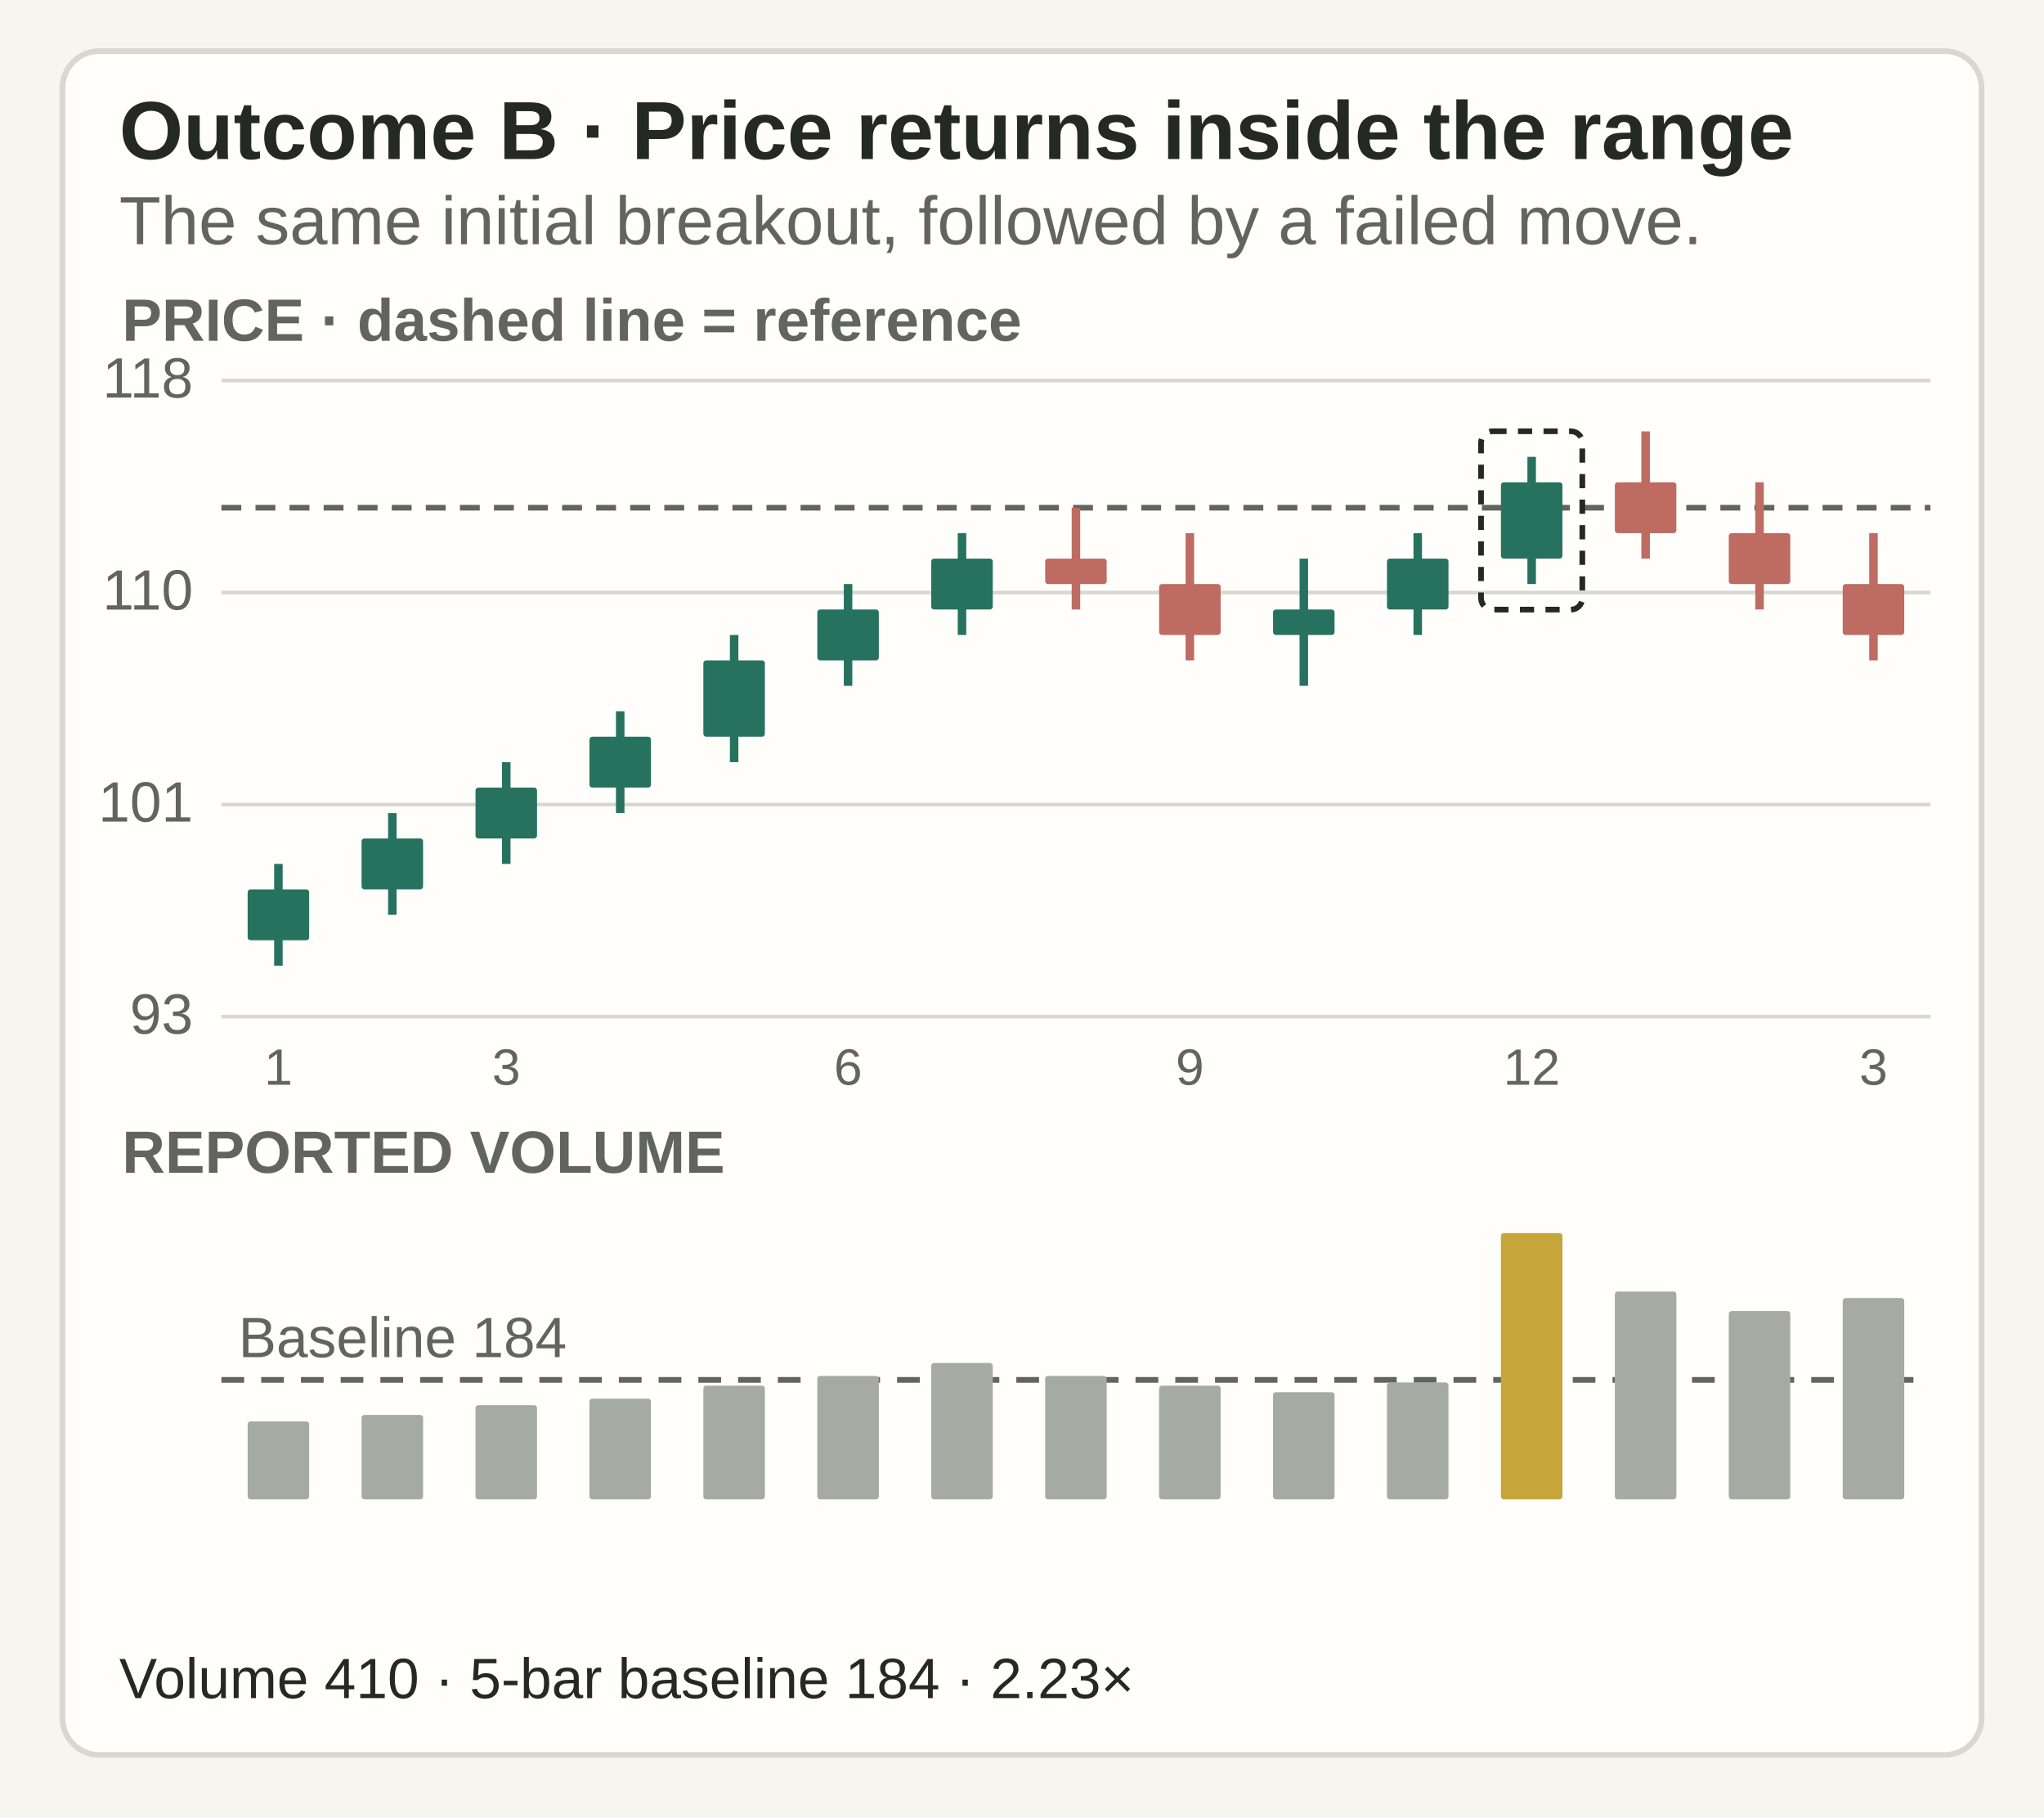
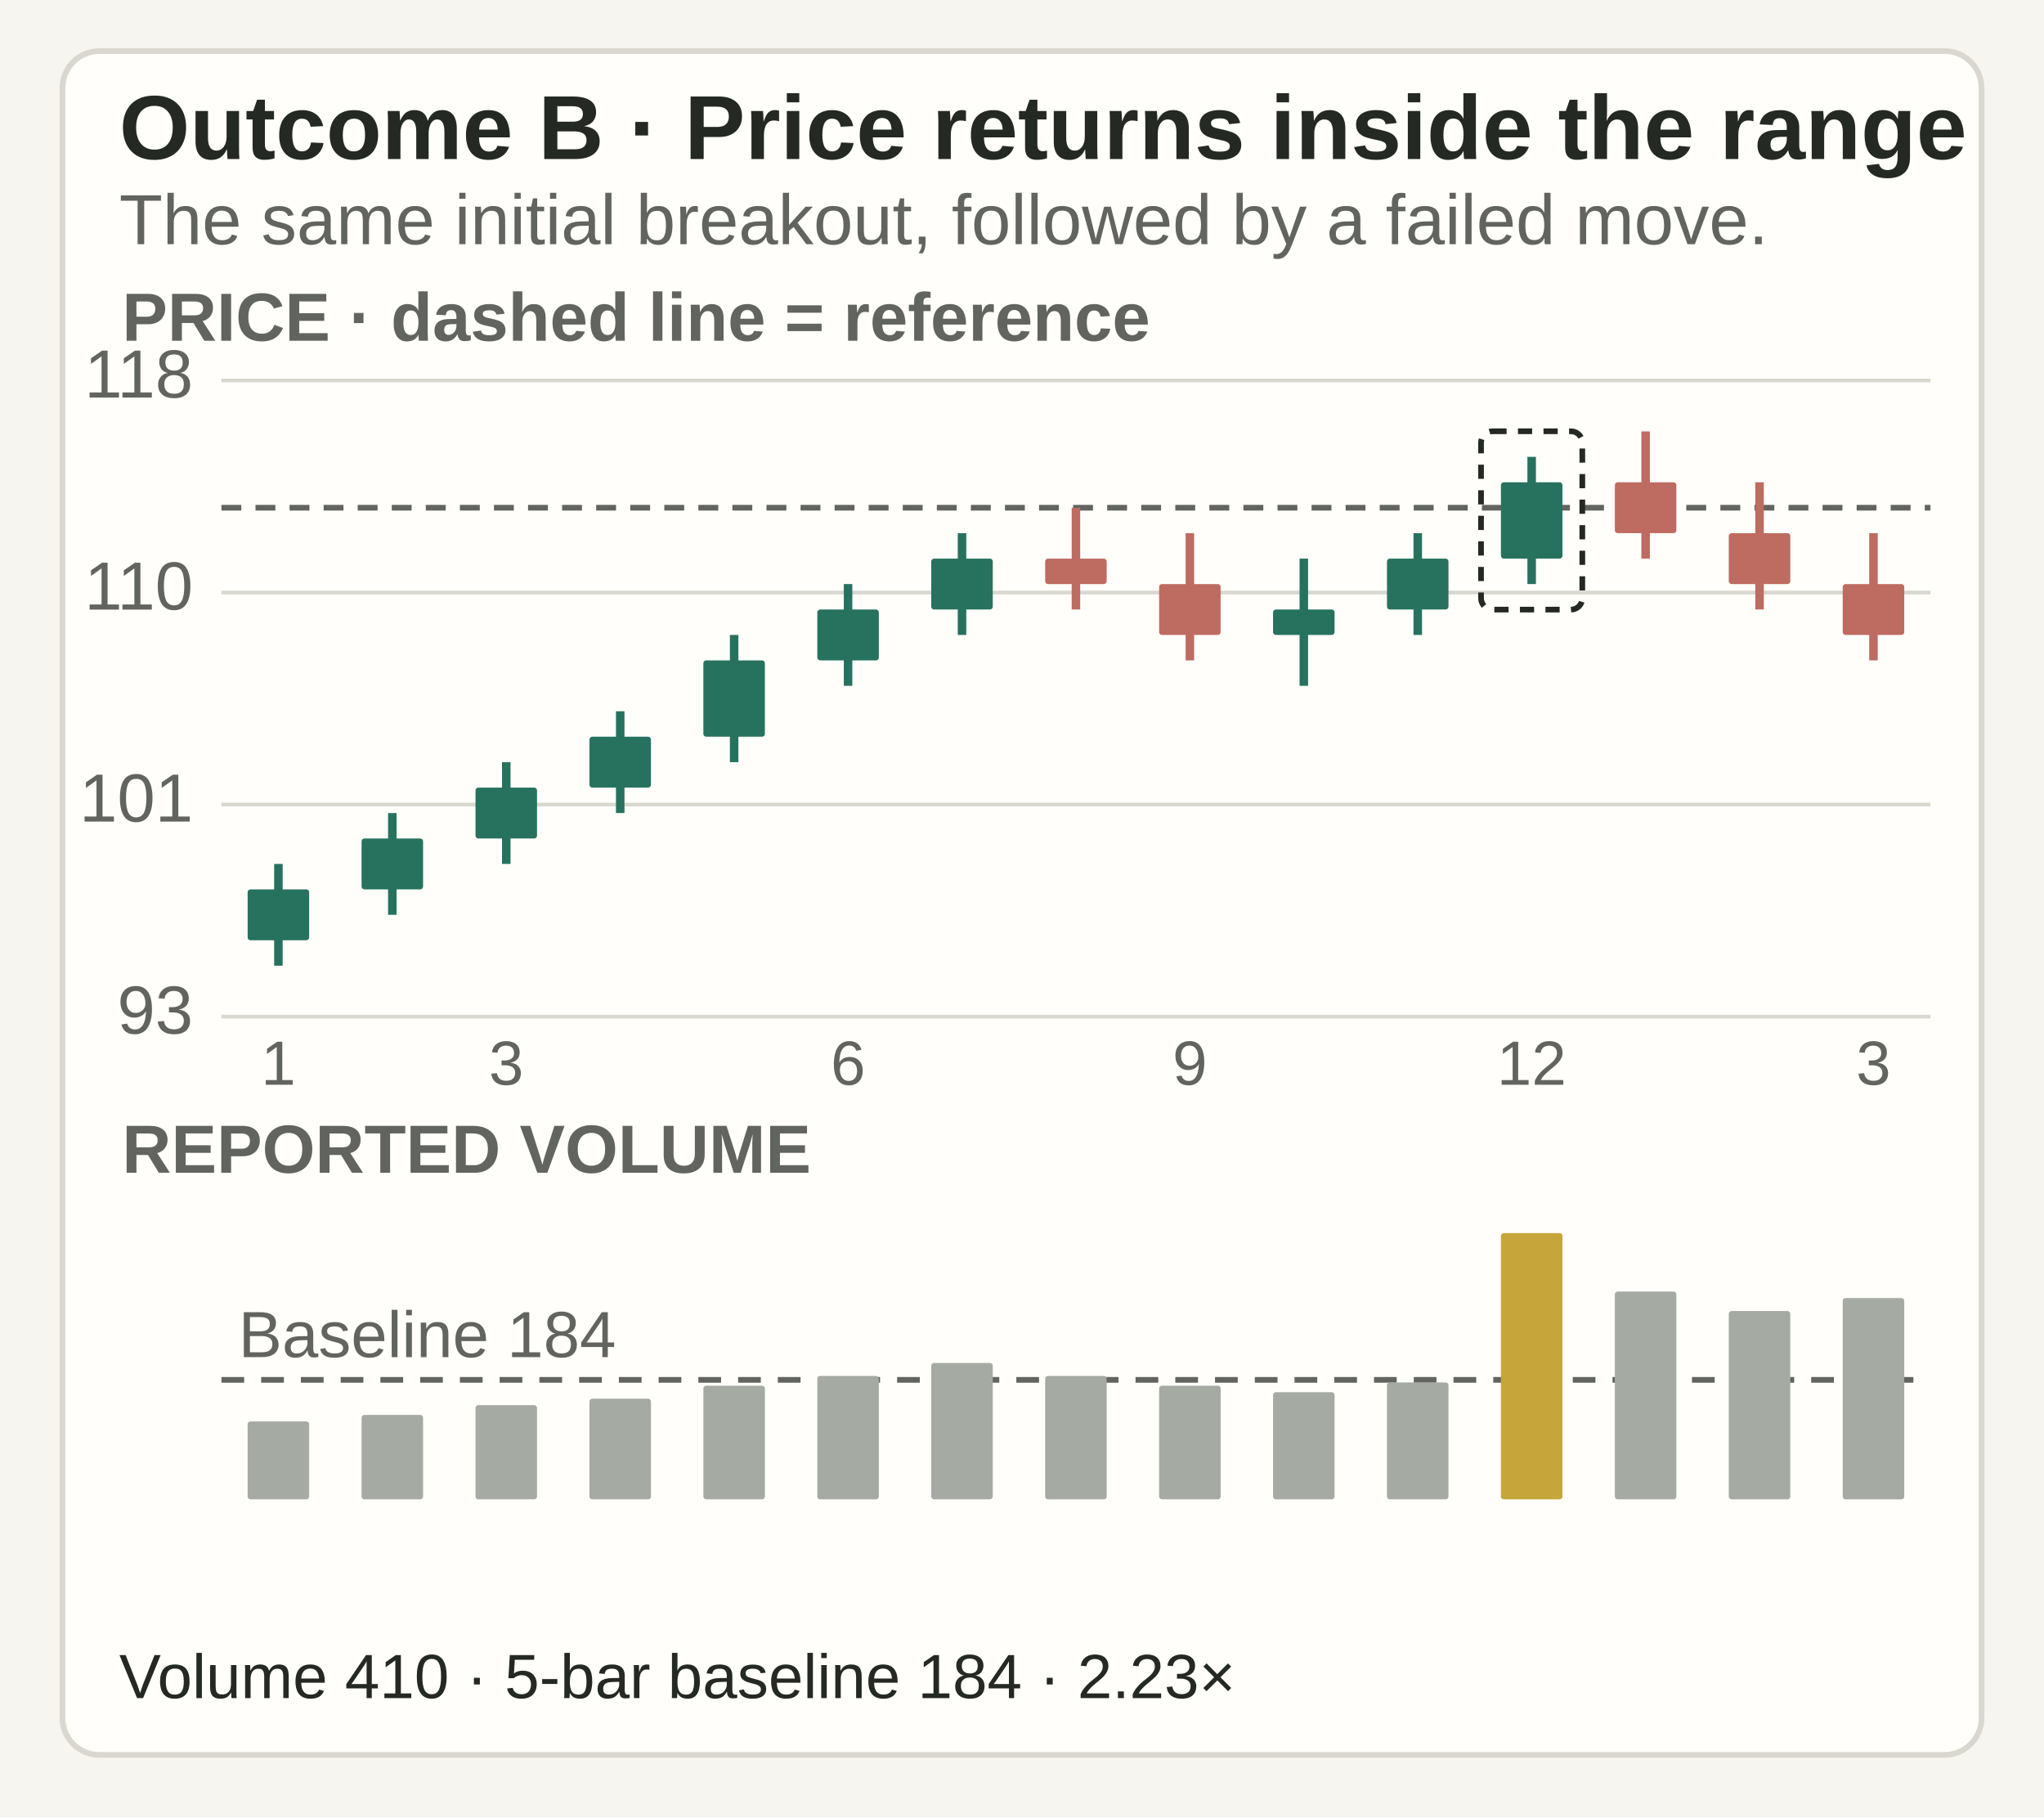
<svg xmlns="http://www.w3.org/2000/svg" width="720" height="640" viewBox="0 0 720 640" role="img" aria-labelledby="title desc">
  <rect width="720" height="640" fill="#f6f5f0" />
  <rect x="22" y="18" width="676" height="600" rx="13" fill="#fffefa" stroke="#d9d7cf" stroke-width="2" />
-   <text x="42" y="56" font-family="Arial,Helvetica,sans-serif" font-size="29" font-weight="700" fill="#252923">Outcome B · Price returns inside the range</text>
-   <text x="42" y="86" font-family="Arial,Helvetica,sans-serif" font-size="24" fill="#62645f">The same initial breakout, followed by a failed move.</text>
-   <text x="43" y="120" font-family="Arial,Helvetica,sans-serif" font-size="21" font-weight="700" fill="#62645f">PRICE · dashed line = reference</text>
+   <text x="42" y="56" font-family="Arial,Helvetica,sans-serif" font-size="32" font-weight="700" fill="#252923">Outcome B · Price returns inside the range</text>
+   <text x="42" y="86" font-family="Arial,Helvetica,sans-serif" font-size="25" fill="#62645f">The same initial breakout, followed by a failed move.</text>
+   <text x="43" y="120" font-family="Arial,Helvetica,sans-serif" font-size="24" font-weight="700" fill="#62645f">PRICE · dashed line = reference</text>
  <line x1="78" y1="134" x2="680" y2="134" stroke="#d9d7cf" stroke-width="1.3" />
-   <text x="68" y="140" font-family="Arial,Helvetica,sans-serif" font-size="20" text-anchor="end" fill="#62645f">118</text>
+   <text x="68" y="140" font-family="Arial,Helvetica,sans-serif" font-size="24" text-anchor="end" fill="#62645f">118</text>
  <line x1="78" y1="208.67" x2="680" y2="208.67" stroke="#d9d7cf" stroke-width="1.3" />
-   <text x="68" y="214.67" font-family="Arial,Helvetica,sans-serif" font-size="20" text-anchor="end" fill="#62645f">110</text>
+   <text x="68" y="214.67" font-family="Arial,Helvetica,sans-serif" font-size="24" text-anchor="end" fill="#62645f">110</text>
  <line x1="78" y1="283.33" x2="680" y2="283.33" stroke="#d9d7cf" stroke-width="1.3" />
-   <text x="68" y="289.33" font-family="Arial,Helvetica,sans-serif" font-size="20" text-anchor="end" fill="#62645f">101</text>
+   <text x="68" y="289.33" font-family="Arial,Helvetica,sans-serif" font-size="24" text-anchor="end" fill="#62645f">101</text>
  <line x1="78" y1="358" x2="680" y2="358" stroke="#d9d7cf" stroke-width="1.3" />
-   <text x="68" y="364" font-family="Arial,Helvetica,sans-serif" font-size="20" text-anchor="end" fill="#62645f">93</text>
+   <text x="68" y="364" font-family="Arial,Helvetica,sans-serif" font-size="24" text-anchor="end" fill="#62645f">93</text>
  <line x1="78" y1="178.80" x2="680" y2="178.80" stroke="#62645f" stroke-width="2" stroke-dasharray="7 5" />
  <line x1="98.07" y1="304.24" x2="98.07" y2="340.08" stroke="#27725f" stroke-width="3" />
  <rect x="87.23" y="313.20" width="21.67" height="17.92" rx="1" fill="#27725f" />
-   <text x="98.07" y="382" text-anchor="middle" font-family="Arial,Helvetica,sans-serif" font-size="18" fill="#62645f">1</text>
+   <text x="98.07" y="382" text-anchor="middle" font-family="Arial,Helvetica,sans-serif" font-size="22" fill="#62645f">1</text>
  <line x1="138.20" y1="286.32" x2="138.20" y2="322.16" stroke="#27725f" stroke-width="3" />
  <rect x="127.36" y="295.28" width="21.67" height="17.92" rx="1" fill="#27725f" />
  <line x1="178.33" y1="268.40" x2="178.33" y2="304.24" stroke="#27725f" stroke-width="3" />
  <rect x="167.50" y="277.36" width="21.67" height="17.92" rx="1" fill="#27725f" />
-   <text x="178.33" y="382" text-anchor="middle" font-family="Arial,Helvetica,sans-serif" font-size="18" fill="#62645f">3</text>
+   <text x="178.33" y="382" text-anchor="middle" font-family="Arial,Helvetica,sans-serif" font-size="22" fill="#62645f">3</text>
  <line x1="218.47" y1="250.48" x2="218.47" y2="286.32" stroke="#27725f" stroke-width="3" />
  <rect x="207.63" y="259.44" width="21.67" height="17.92" rx="1" fill="#27725f" />
  <line x1="258.60" y1="223.60" x2="258.60" y2="268.40" stroke="#27725f" stroke-width="3" />
  <rect x="247.76" y="232.56" width="21.67" height="26.88" rx="1" fill="#27725f" />
  <line x1="298.73" y1="205.68" x2="298.73" y2="241.52" stroke="#27725f" stroke-width="3" />
  <rect x="287.90" y="214.64" width="21.67" height="17.92" rx="1" fill="#27725f" />
-   <text x="298.73" y="382" text-anchor="middle" font-family="Arial,Helvetica,sans-serif" font-size="18" fill="#62645f">6</text>
+   <text x="298.73" y="382" text-anchor="middle" font-family="Arial,Helvetica,sans-serif" font-size="22" fill="#62645f">6</text>
  <line x1="338.87" y1="187.76" x2="338.87" y2="223.60" stroke="#27725f" stroke-width="3" />
  <rect x="328.03" y="196.72" width="21.67" height="17.92" rx="1" fill="#27725f" />
  <line x1="379" y1="178.80" x2="379" y2="214.64" stroke="#be6b61" stroke-width="3" />
  <rect x="368.16" y="196.72" width="21.67" height="8.96" rx="1" fill="#be6b61" />
  <line x1="419.13" y1="187.76" x2="419.13" y2="232.56" stroke="#be6b61" stroke-width="3" />
  <rect x="408.30" y="205.68" width="21.67" height="17.92" rx="1" fill="#be6b61" />
-   <text x="419.13" y="382" text-anchor="middle" font-family="Arial,Helvetica,sans-serif" font-size="18" fill="#62645f">9</text>
+   <text x="419.13" y="382" text-anchor="middle" font-family="Arial,Helvetica,sans-serif" font-size="22" fill="#62645f">9</text>
  <line x1="459.27" y1="196.72" x2="459.27" y2="241.52" stroke="#27725f" stroke-width="3" />
  <rect x="448.43" y="214.64" width="21.67" height="8.96" rx="1" fill="#27725f" />
  <line x1="499.40" y1="187.76" x2="499.40" y2="223.60" stroke="#27725f" stroke-width="3" />
  <rect x="488.56" y="196.72" width="21.67" height="17.92" rx="1" fill="#27725f" />
  <line x1="539.53" y1="160.88" x2="539.53" y2="205.68" stroke="#27725f" stroke-width="3" />
  <rect x="528.70" y="169.84" width="21.67" height="26.88" rx="1" fill="#27725f" />
  <rect x="521.70" y="151.88" width="35.67" height="62.80" rx="4" fill="none" stroke="#252923" stroke-width="2" stroke-dasharray="5 4" />
-   <text x="539.53" y="382" text-anchor="middle" font-family="Arial,Helvetica,sans-serif" font-size="18" fill="#62645f">12</text>
+   <text x="539.53" y="382" text-anchor="middle" font-family="Arial,Helvetica,sans-serif" font-size="22" fill="#62645f">12</text>
  <line x1="579.67" y1="151.92" x2="579.67" y2="196.72" stroke="#be6b61" stroke-width="3" />
  <rect x="568.83" y="169.84" width="21.67" height="17.92" rx="1" fill="#be6b61" />
  <line x1="619.80" y1="169.84" x2="619.80" y2="214.64" stroke="#be6b61" stroke-width="3" />
  <rect x="608.96" y="187.76" width="21.67" height="17.92" rx="1" fill="#be6b61" />
  <line x1="659.93" y1="187.76" x2="659.93" y2="232.56" stroke="#be6b61" stroke-width="3" />
  <rect x="649.10" y="205.68" width="21.67" height="17.92" rx="1" fill="#be6b61" />
-   <text x="659.93" y="382" text-anchor="middle" font-family="Arial,Helvetica,sans-serif" font-size="18" fill="#62645f">3</text>
-   <text x="43" y="413" font-family="Arial,Helvetica,sans-serif" font-size="21" font-weight="700" fill="#62645f">REPORTED VOLUME</text>
+   <text x="659.93" y="382" text-anchor="middle" font-family="Arial,Helvetica,sans-serif" font-size="22" fill="#62645f">3</text>
+   <text x="43" y="413" font-family="Arial,Helvetica,sans-serif" font-size="24" font-weight="700" fill="#62645f">REPORTED VOLUME</text>
  <line x1="78" y1="485.93" x2="680" y2="485.93" stroke="#62645f" stroke-width="2" stroke-dasharray="8 6" />
-   <text x="84" y="477.93" font-family="Arial,Helvetica,sans-serif" font-size="20" fill="#62645f">Baseline 184</text>
+   <text x="84" y="477.93" font-family="Arial,Helvetica,sans-serif" font-size="23" fill="#62645f">Baseline 184</text>
  <rect x="87.23" y="500.56" width="21.67" height="27.44" rx="1" fill="#a5aaa3" />
  <rect x="127.36" y="498.27" width="21.67" height="29.73" rx="1" fill="#a5aaa3" />
  <rect x="167.50" y="494.84" width="21.67" height="33.16" rx="1" fill="#a5aaa3" />
  <rect x="207.63" y="492.56" width="21.67" height="35.44" rx="1" fill="#a5aaa3" />
  <rect x="247.76" y="487.98" width="21.67" height="40.02" rx="1" fill="#a5aaa3" />
  <rect x="287.90" y="484.55" width="21.67" height="43.45" rx="1" fill="#a5aaa3" />
  <rect x="328.03" y="479.98" width="21.67" height="48.02" rx="1" fill="#a5aaa3" />
  <rect x="368.16" y="484.55" width="21.67" height="43.45" rx="1" fill="#a5aaa3" />
  <rect x="408.30" y="487.98" width="21.67" height="40.02" rx="1" fill="#a5aaa3" />
  <rect x="448.43" y="490.27" width="21.67" height="37.73" rx="1" fill="#a5aaa3" />
  <rect x="488.56" y="486.84" width="21.67" height="41.16" rx="1" fill="#a5aaa3" />
  <rect x="528.70" y="434.25" width="21.67" height="93.75" rx="1" fill="#c6a63a" />
  <rect x="568.83" y="454.83" width="21.67" height="73.17" rx="1" fill="#a5aaa3" />
  <rect x="608.96" y="461.69" width="21.67" height="66.31" rx="1" fill="#a5aaa3" />
  <rect x="649.10" y="457.12" width="21.67" height="70.88" rx="1" fill="#a5aaa3" />
-   <text x="42" y="598" font-family="Arial,Helvetica,sans-serif" font-size="20" fill="#252923">Volume 410 · 5-bar baseline 184 · 2.23×</text>
+   <text x="42" y="598" font-family="Arial,Helvetica,sans-serif" font-size="22" fill="#252923">Volume 410 · 5-bar baseline 184 · 2.23×</text>
</svg>
